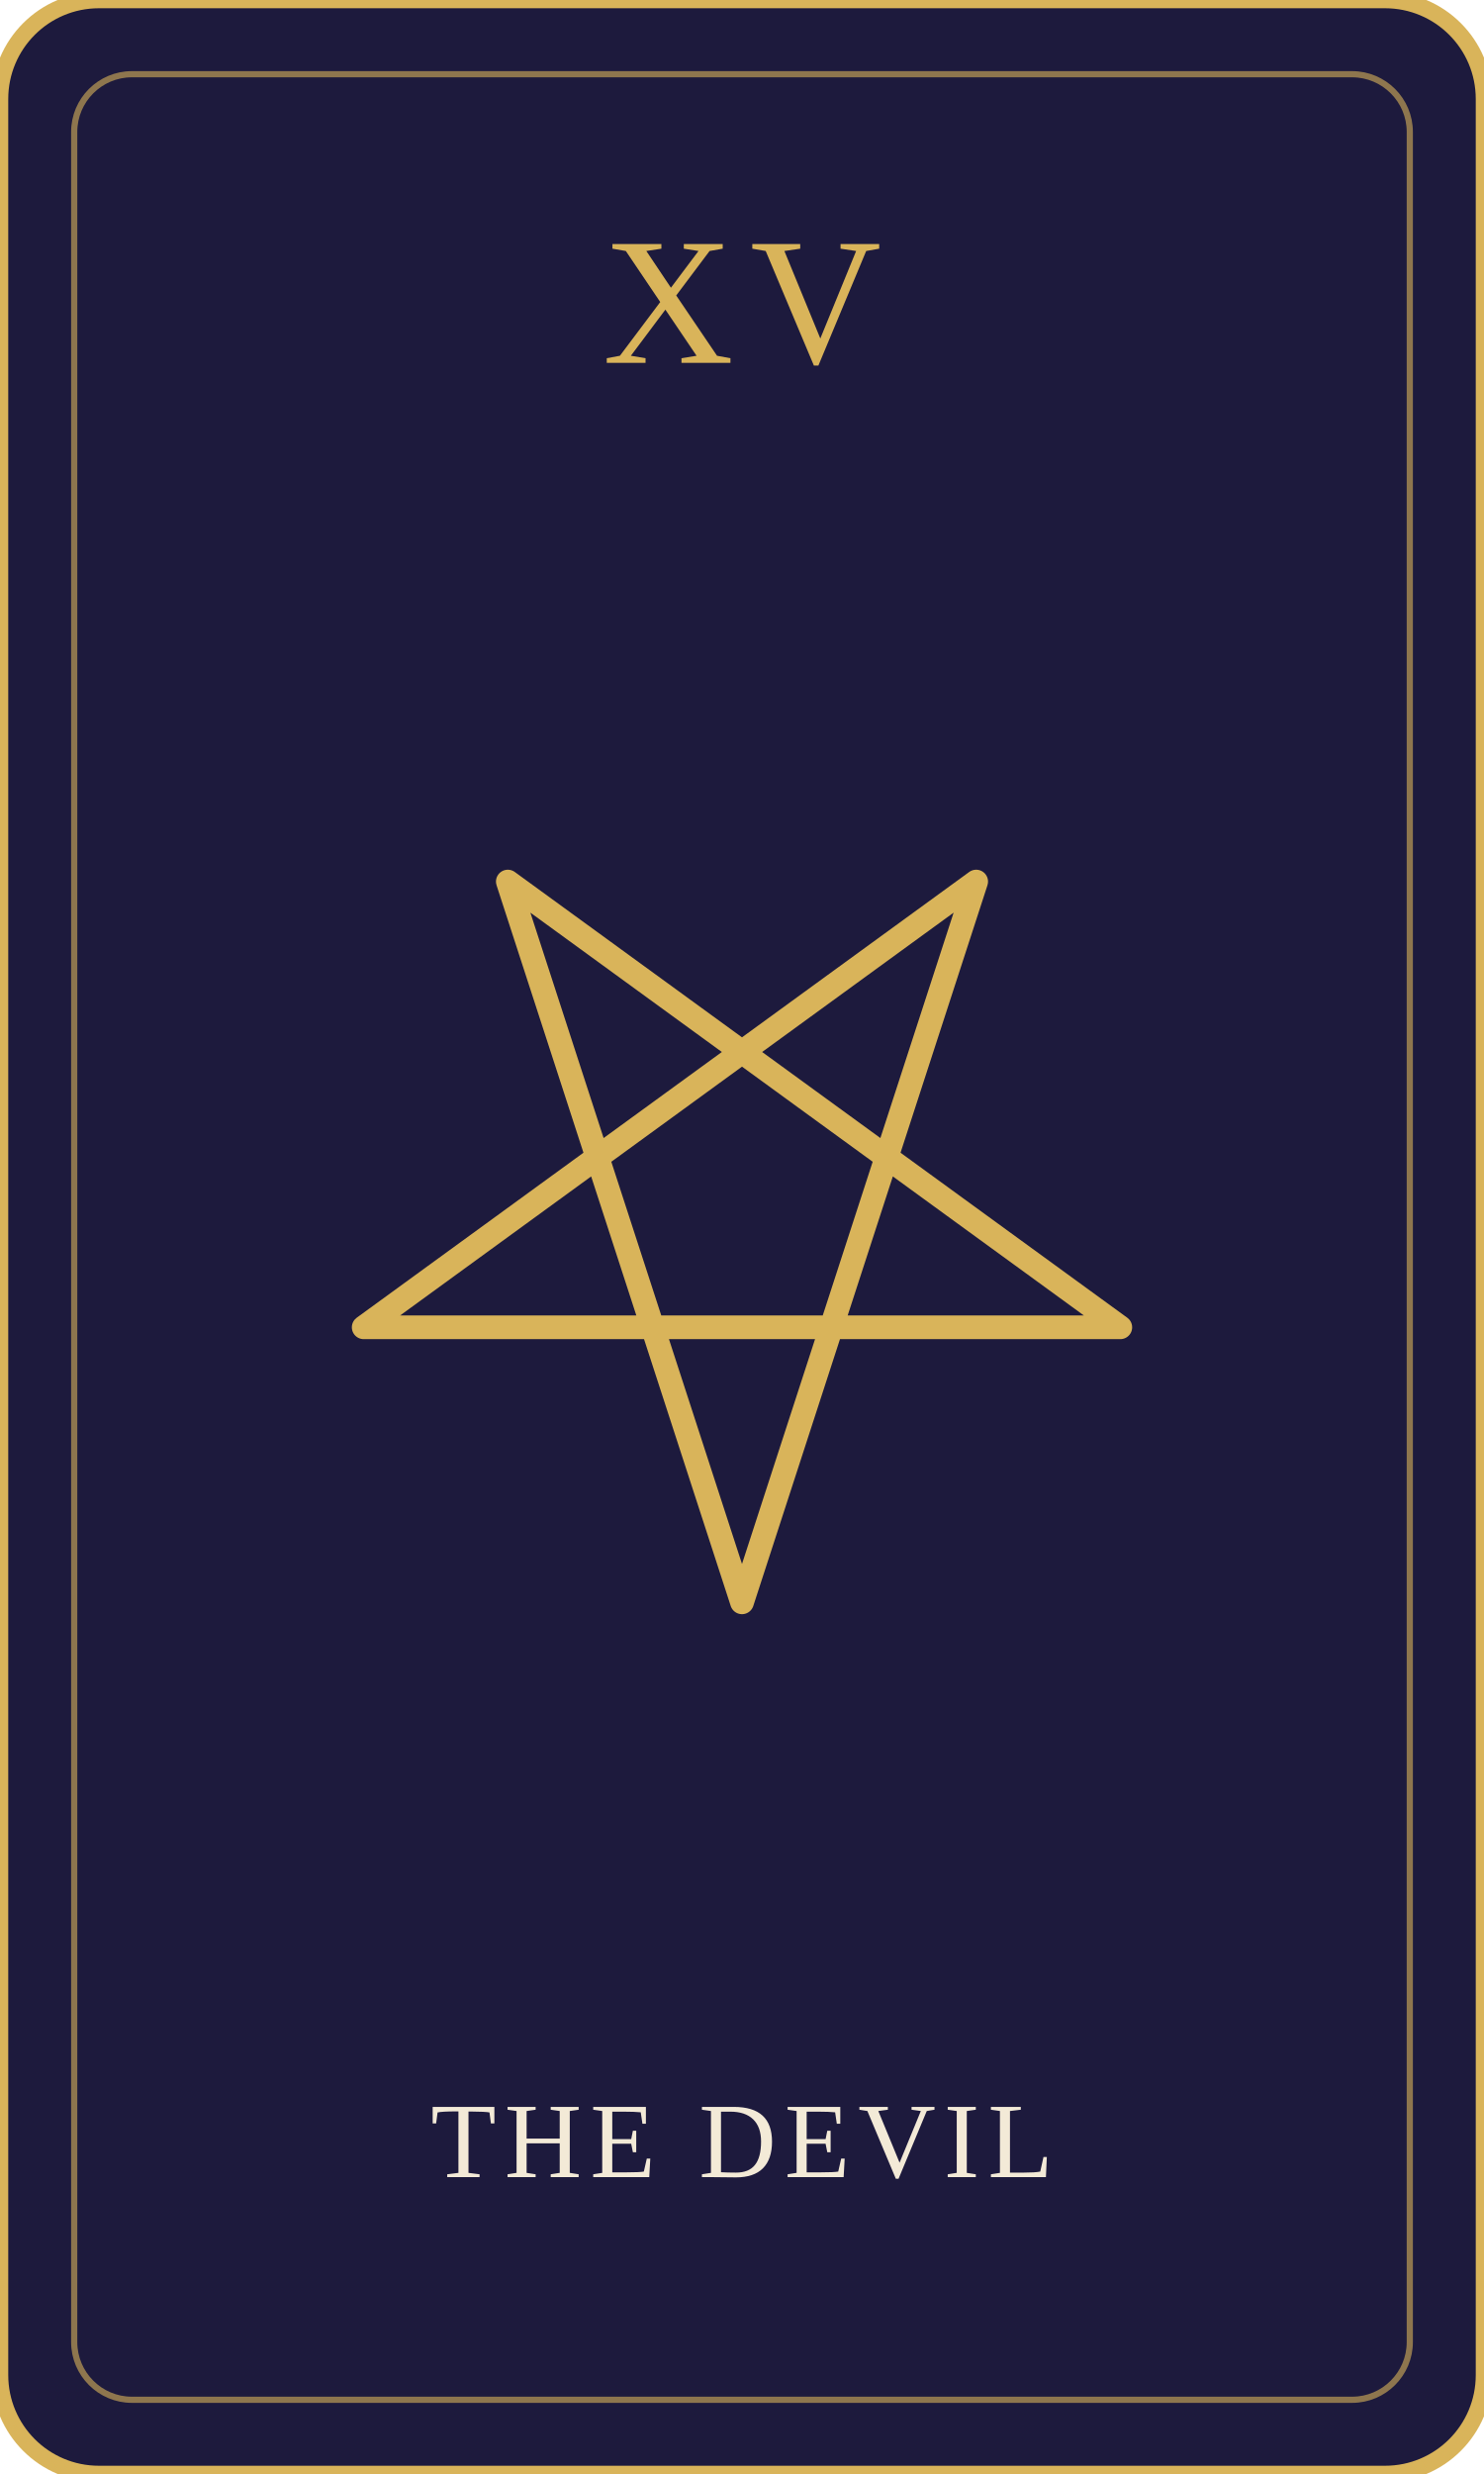
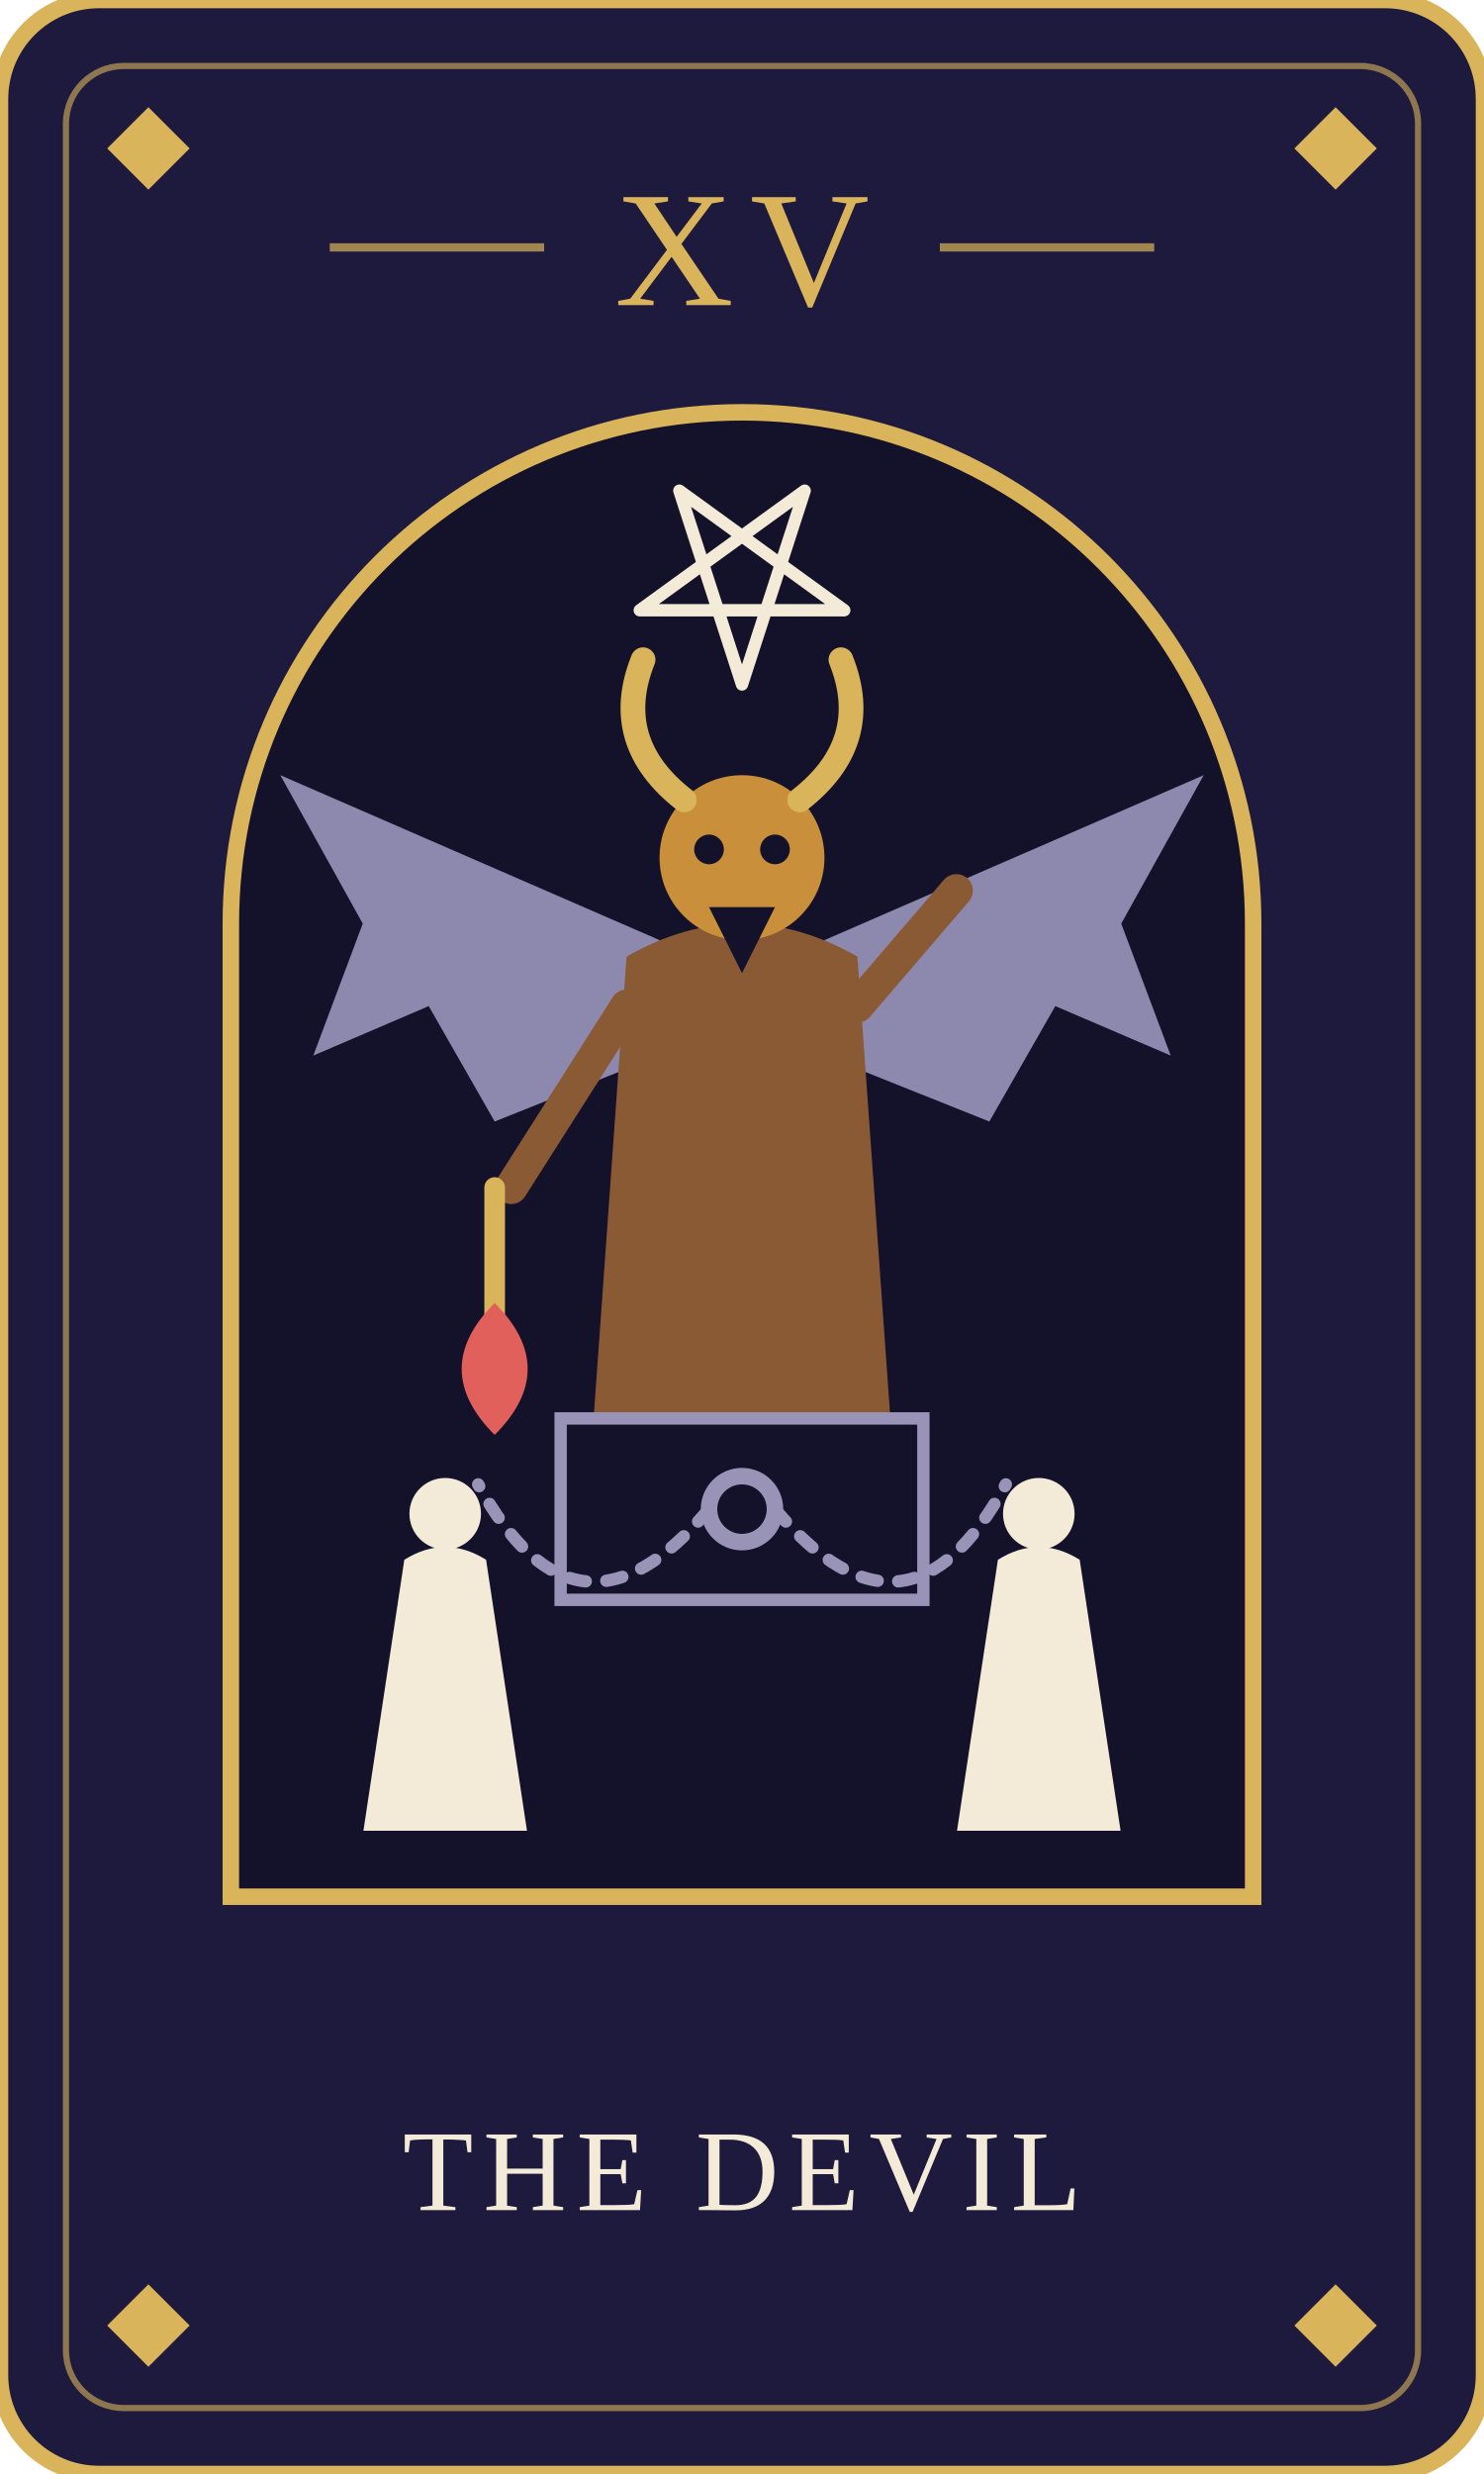
<svg xmlns="http://www.w3.org/2000/svg" width="180" height="300" viewBox="0 0 180 300">
  <g>
+     <defs>
+       <linearGradient id="ds-sky" x1="0" y1="0" x2="0" y2="1">
+         <stop offset="0" stop-color="#191640" />
+         <stop offset="0.7" stop-color="#3b2f75" />
+         <stop offset="1" stop-color="#6a4a8c" />
+       </linearGradient>
+       <clipPath id="ds-arch">
+         <path d="M-62 78V-40A62 62 0 0 1 62 -40V78Z" />
+       </clipPath>
+     </defs>
    <rect width="180" height="300" rx="12" fill="#1d1a3d" stroke="#d9b45a" stroke-width="2" />
-     <rect x="9" y="9" width="162" height="282" rx="7" fill="none" stroke="#d9b45a" stroke-width="0.75" opacity="0.6" />
-     <text x="90" y="44" font-family="Georgia, 'Times New Roman', serif" font-size="22" font-weight="normal" fill="#d9b45a" text-anchor="middle" letter-spacing="2" opacity="1">XV</text>
-     <g transform="translate(90 146) scale(1.15)" fill="none" stroke="#d9b45a" color="#d9b45a" stroke-width="2.5" stroke-linejoin="round" stroke-linecap="round">
-       <polygon points="0,42 -24.7,-34 39.9,13 -39.9,13 24.7,-34" />
+     <rect x="8" y="8" width="164" height="284" rx="7" fill="none" stroke="#d9b45a" stroke-width="0.75" opacity="0.6" />
+     <path d="M18 13L23 18L18 23L13 18Z" fill="#d9b45a" />
+     <path d="M162 13L167 18L162 23L157 18Z" fill="#d9b45a" />
+     <path d="M18 277L23 282L18 287L13 282Z" fill="#d9b45a" />
+     <path d="M162 277L167 282L162 287L157 282Z" fill="#d9b45a" />
+     <path d="M40 30H66M114 30H140" stroke="#d9b45a" stroke-width="1" opacity="0.7" />
+     <text x="90" y="37" font-family="Georgia, 'Times New Roman', serif" font-size="20" font-weight="normal" fill="#d9b45a" text-anchor="middle" letter-spacing="2" opacity="1">XV</text>
+     <g transform="translate(90 152)">
+       <path d="M-62 78V-40A62 62 0 0 1 62 -40V78Z" fill="url(#ds-sky)" />
+       <g clip-path="url(#ds-arch)">
+         <circle cx="-45.2" cy="-42.5" r="0.8" fill="#f3ead7" opacity="0.6" />
+         <circle cx="-3.2" cy="-73.9" r="1.1" fill="#f3ead7" opacity="0.3" />
+         <circle cx="40.8" cy="-36.1" r="1.2" fill="#f3ead7" opacity="0.5" />
+         <circle cx="4.1" cy="-9" r="0.9" fill="#f3ead7" opacity="0.6" />
+         <circle cx="-33.4" cy="21.8" r="1" fill="#f3ead7" opacity="0.4" />
+         <circle cx="13.6" cy="-3.9" r="1" fill="#f3ead7" opacity="0.6" />
+         <circle cx="-43.4" cy="-28.6" r="1.1" fill="#f3ead7" opacity="0.5" />
+         <circle cx="-39.7" cy="-38.7" r="0.9" fill="#f3ead7" opacity="0.3" />
+         <circle cx="19.1" cy="-62.4" r="0.7" fill="#f3ead7" opacity="0.3" />
+         <circle cx="39.8" cy="-36.7" r="1.4" fill="#f3ead7" opacity="0.6" />
+         <circle cx="51.4" cy="-74.7" r="1.5" fill="#f3ead7" opacity="0.3" />
+         <circle cx="-4.8" cy="-61.8" r="1.1" fill="#f3ead7" opacity="0.3" />
+         <circle cx="-47.9" cy="-44.8" r="0.8" fill="#f3ead7" opacity="0.7" />
+         <circle cx="18.3" cy="-16.1" r="0.7" fill="#f3ead7" opacity="0.5" />
+         <rect x="-62" y="-102" width="124" height="182" fill="#14122b" />
+         <path d="M0 -69L-7.6 -92.5L12.4 -78L-12.4 -78L7.6 -92.5L0 -69" fill="none" stroke="#f3ead7" stroke-width="1.5" stroke-linecap="round" stroke-linejoin="round" />
+         <path d="M-10 -38L-56 -58L-46 -40L-52 -24L-38 -30L-30 -16L-10 -24Z" fill="#8d88ad" />
+         <path d="M10 -38L56 -58L46 -40L52 -24L38 -30L30 -16L10 -24Z" fill="#8d88ad" />
+         <path d="M-14 -36Q0 -44 14 -36L18 20H-18Z" fill="#8a5a35" />
+         <circle cx="0" cy="-48" r="10" fill="#c98f3a" />
+         <path d="M-7 -55Q-16 -62 -12 -72M7 -55Q16 -62 12 -72" fill="none" stroke="#d9b45a" stroke-width="3" stroke-linecap="round" stroke-linejoin="round" />
+         <circle cx="-4" cy="-49" r="1.8" fill="#14122b" />
+         <circle cx="4" cy="-49" r="1.8" fill="#14122b" />
+         <path d="M-4 -42H4L0 -34Z" fill="#14122b" />
+         <path d="M14 -30L26 -44" fill="none" stroke="#8a5a35" stroke-width="4" stroke-linecap="round" stroke-linejoin="round" />
+         <path d="M-14 -30L-28 -8" fill="none" stroke="#8a5a35" stroke-width="4" stroke-linecap="round" stroke-linejoin="round" />
+         <path d="M-30 -8V8" fill="none" stroke="#d9b45a" stroke-width="2.5" stroke-linecap="round" stroke-linejoin="round" />
+         <path d="M-30 22Q-38 14 -30 6Q-22 14 -30 22Z" fill="#e2605b" />
+         <rect x="-22" y="20" width="44" height="22" fill="#14122b" stroke="#9a93b8" stroke-width="1.5" />
+         <circle cx="0" cy="31" r="4" fill="none" stroke="#9a93b8" stroke-width="2" />
+         <path d="M-4 31Q-20 50 -32 28M4 31Q20 50 32 28" fill="none" stroke="#9a93b8" stroke-width="1.5" stroke-linecap="round" stroke-linejoin="round" stroke-dasharray="2 2.5" />
+         <g transform="translate(-36 70) scale(0.62)">
+           <path d="M-8 -53Q0 -58 8 -53L16 0H-16Z" fill="#f3ead7" />
+           <circle cx="0" cy="-62" r="7" fill="#f3ead7" />
+         </g>
+         <g transform="translate(36 70) scale(0.62)">
+           <path d="M-8 -53Q0 -58 8 -53L16 0H-16Z" fill="#f3ead7" />
+           <circle cx="0" cy="-62" r="7" fill="#f3ead7" />
+         </g>
+       </g>
+       <path d="M-62 78V-40A62 62 0 0 1 62 -40V78Z" fill="none" stroke="#d9b45a" stroke-width="2" />
    </g>
-     <text x="90" y="264" font-family="Georgia, 'Times New Roman', serif" font-size="13" font-weight="normal" fill="#f3ead7" text-anchor="middle" letter-spacing="1" opacity="1">THE DEVIL</text>
+     <text x="90" y="268" font-family="Georgia, 'Times New Roman', serif" font-size="14" font-weight="normal" fill="#f3ead7" text-anchor="middle" letter-spacing="1.2" opacity="1">THE DEVIL</text>
  </g>
</svg>
